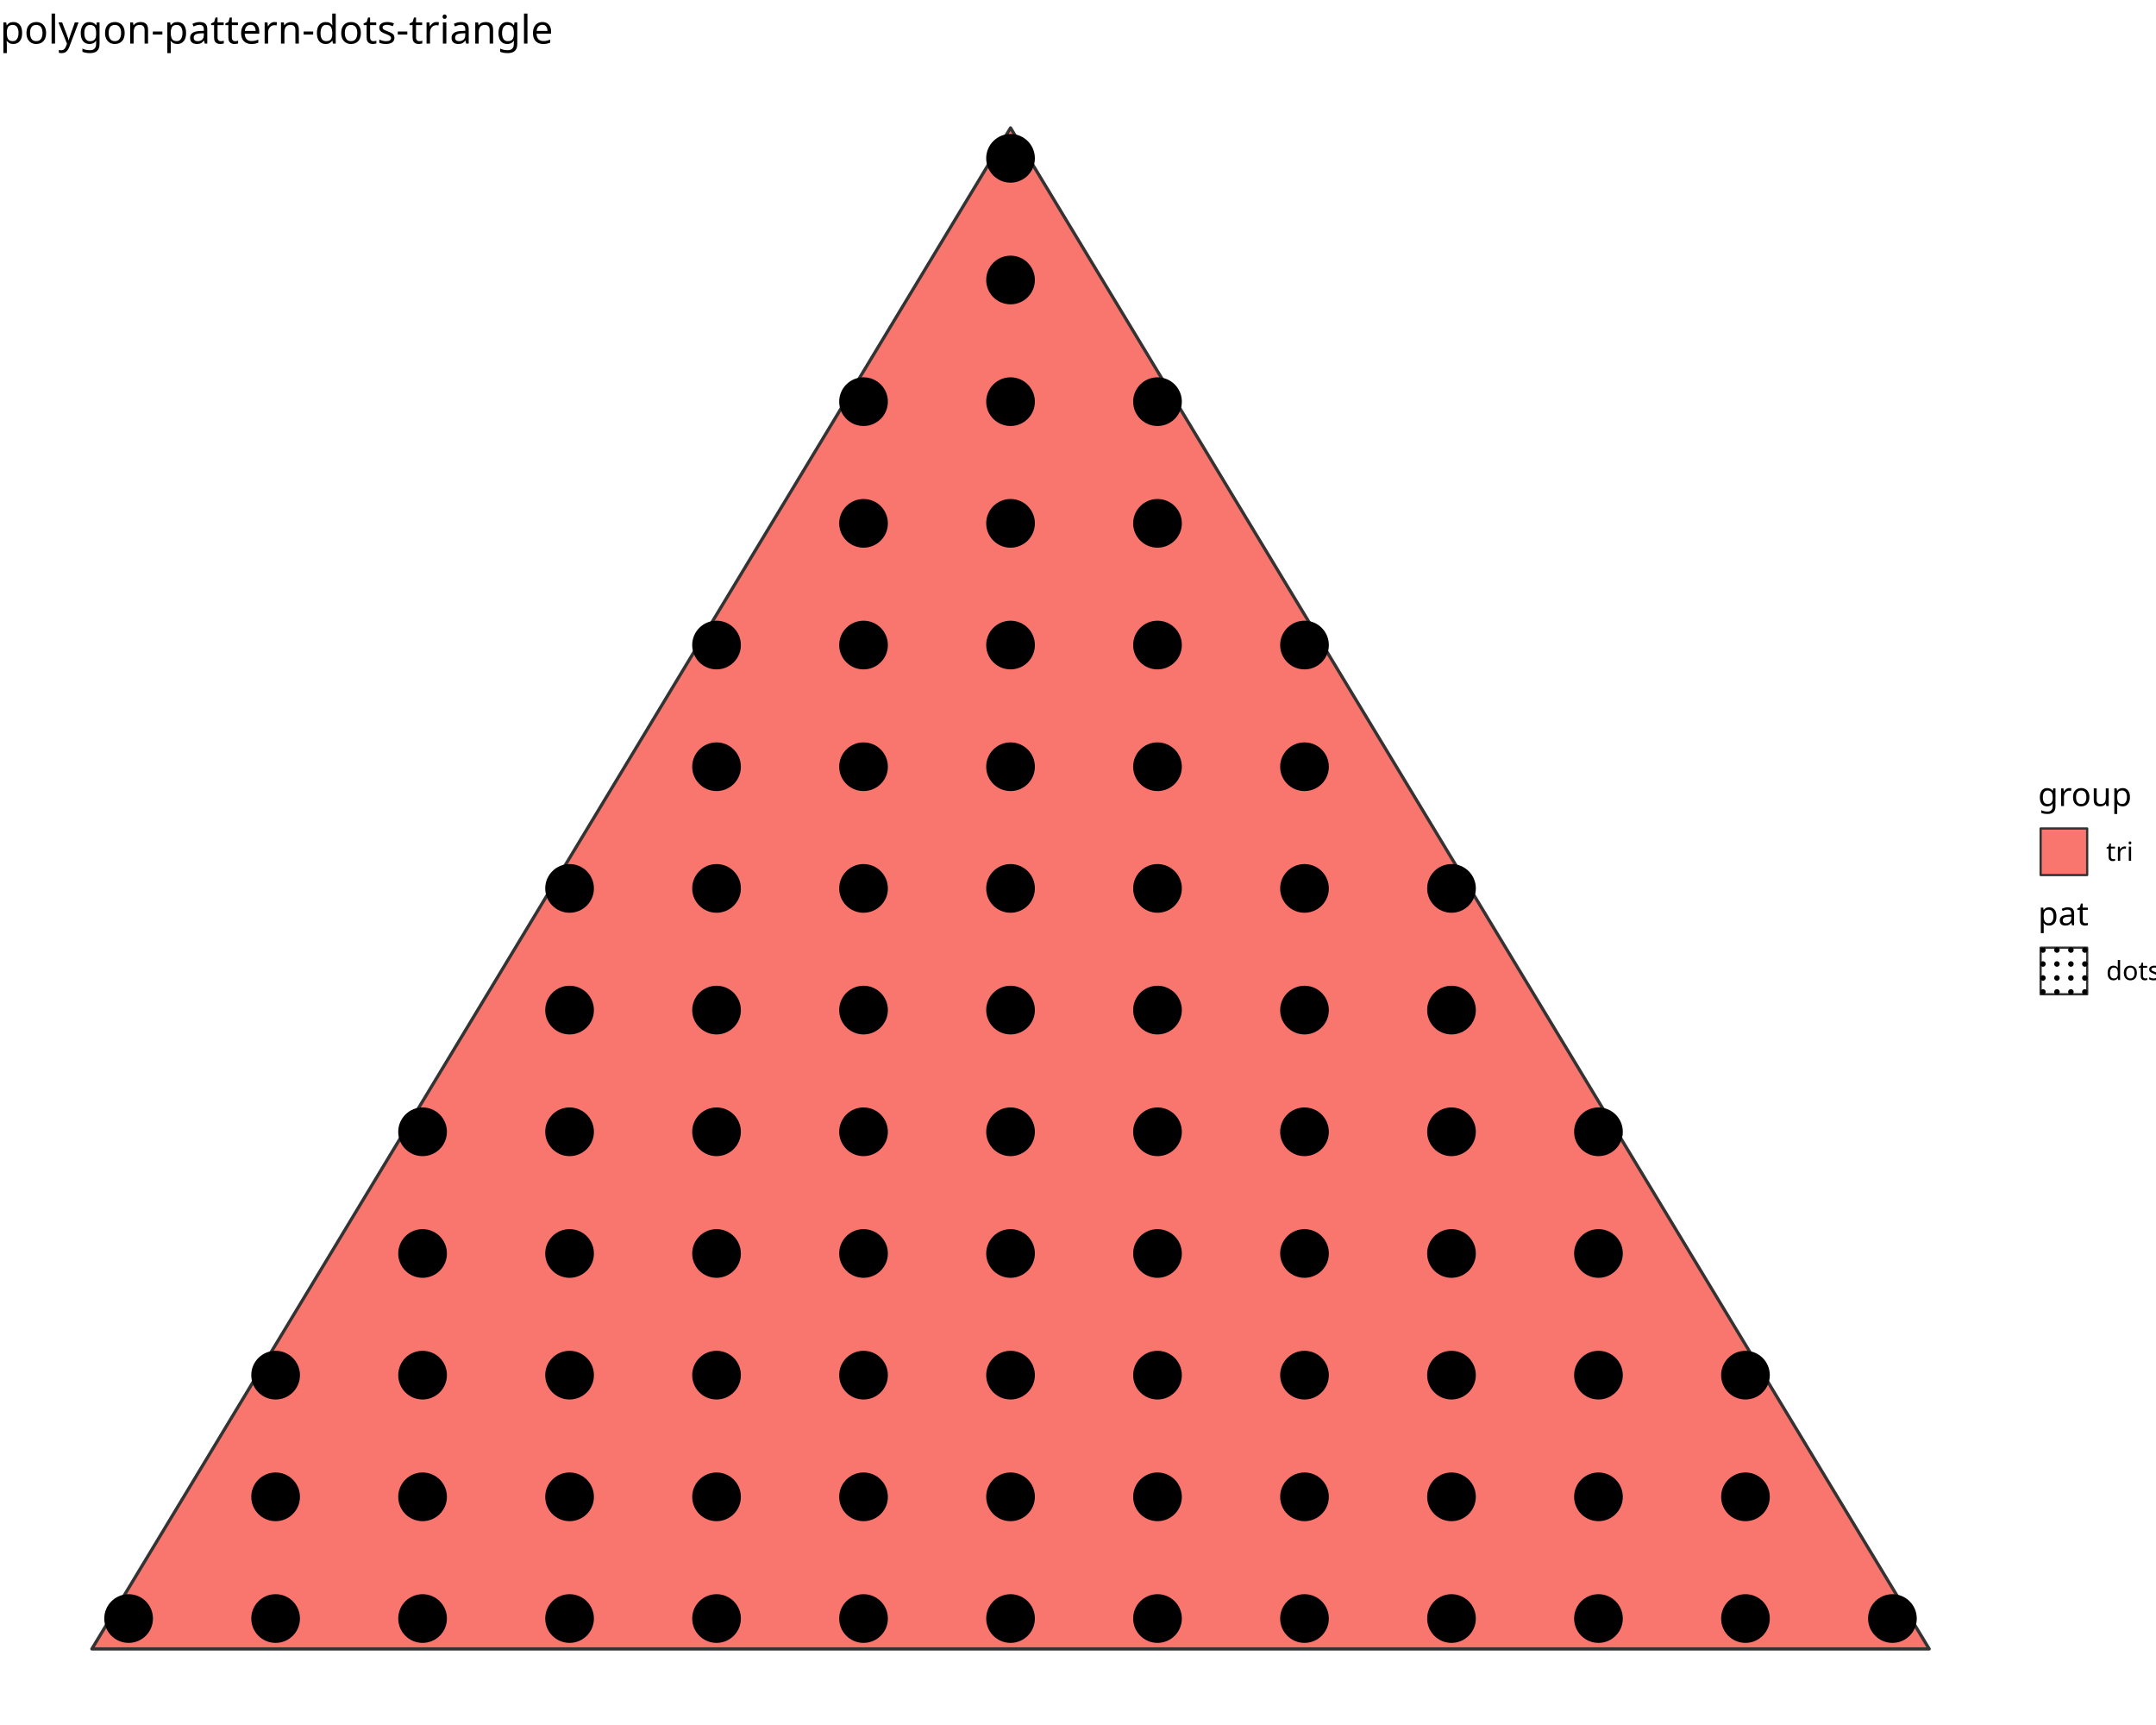
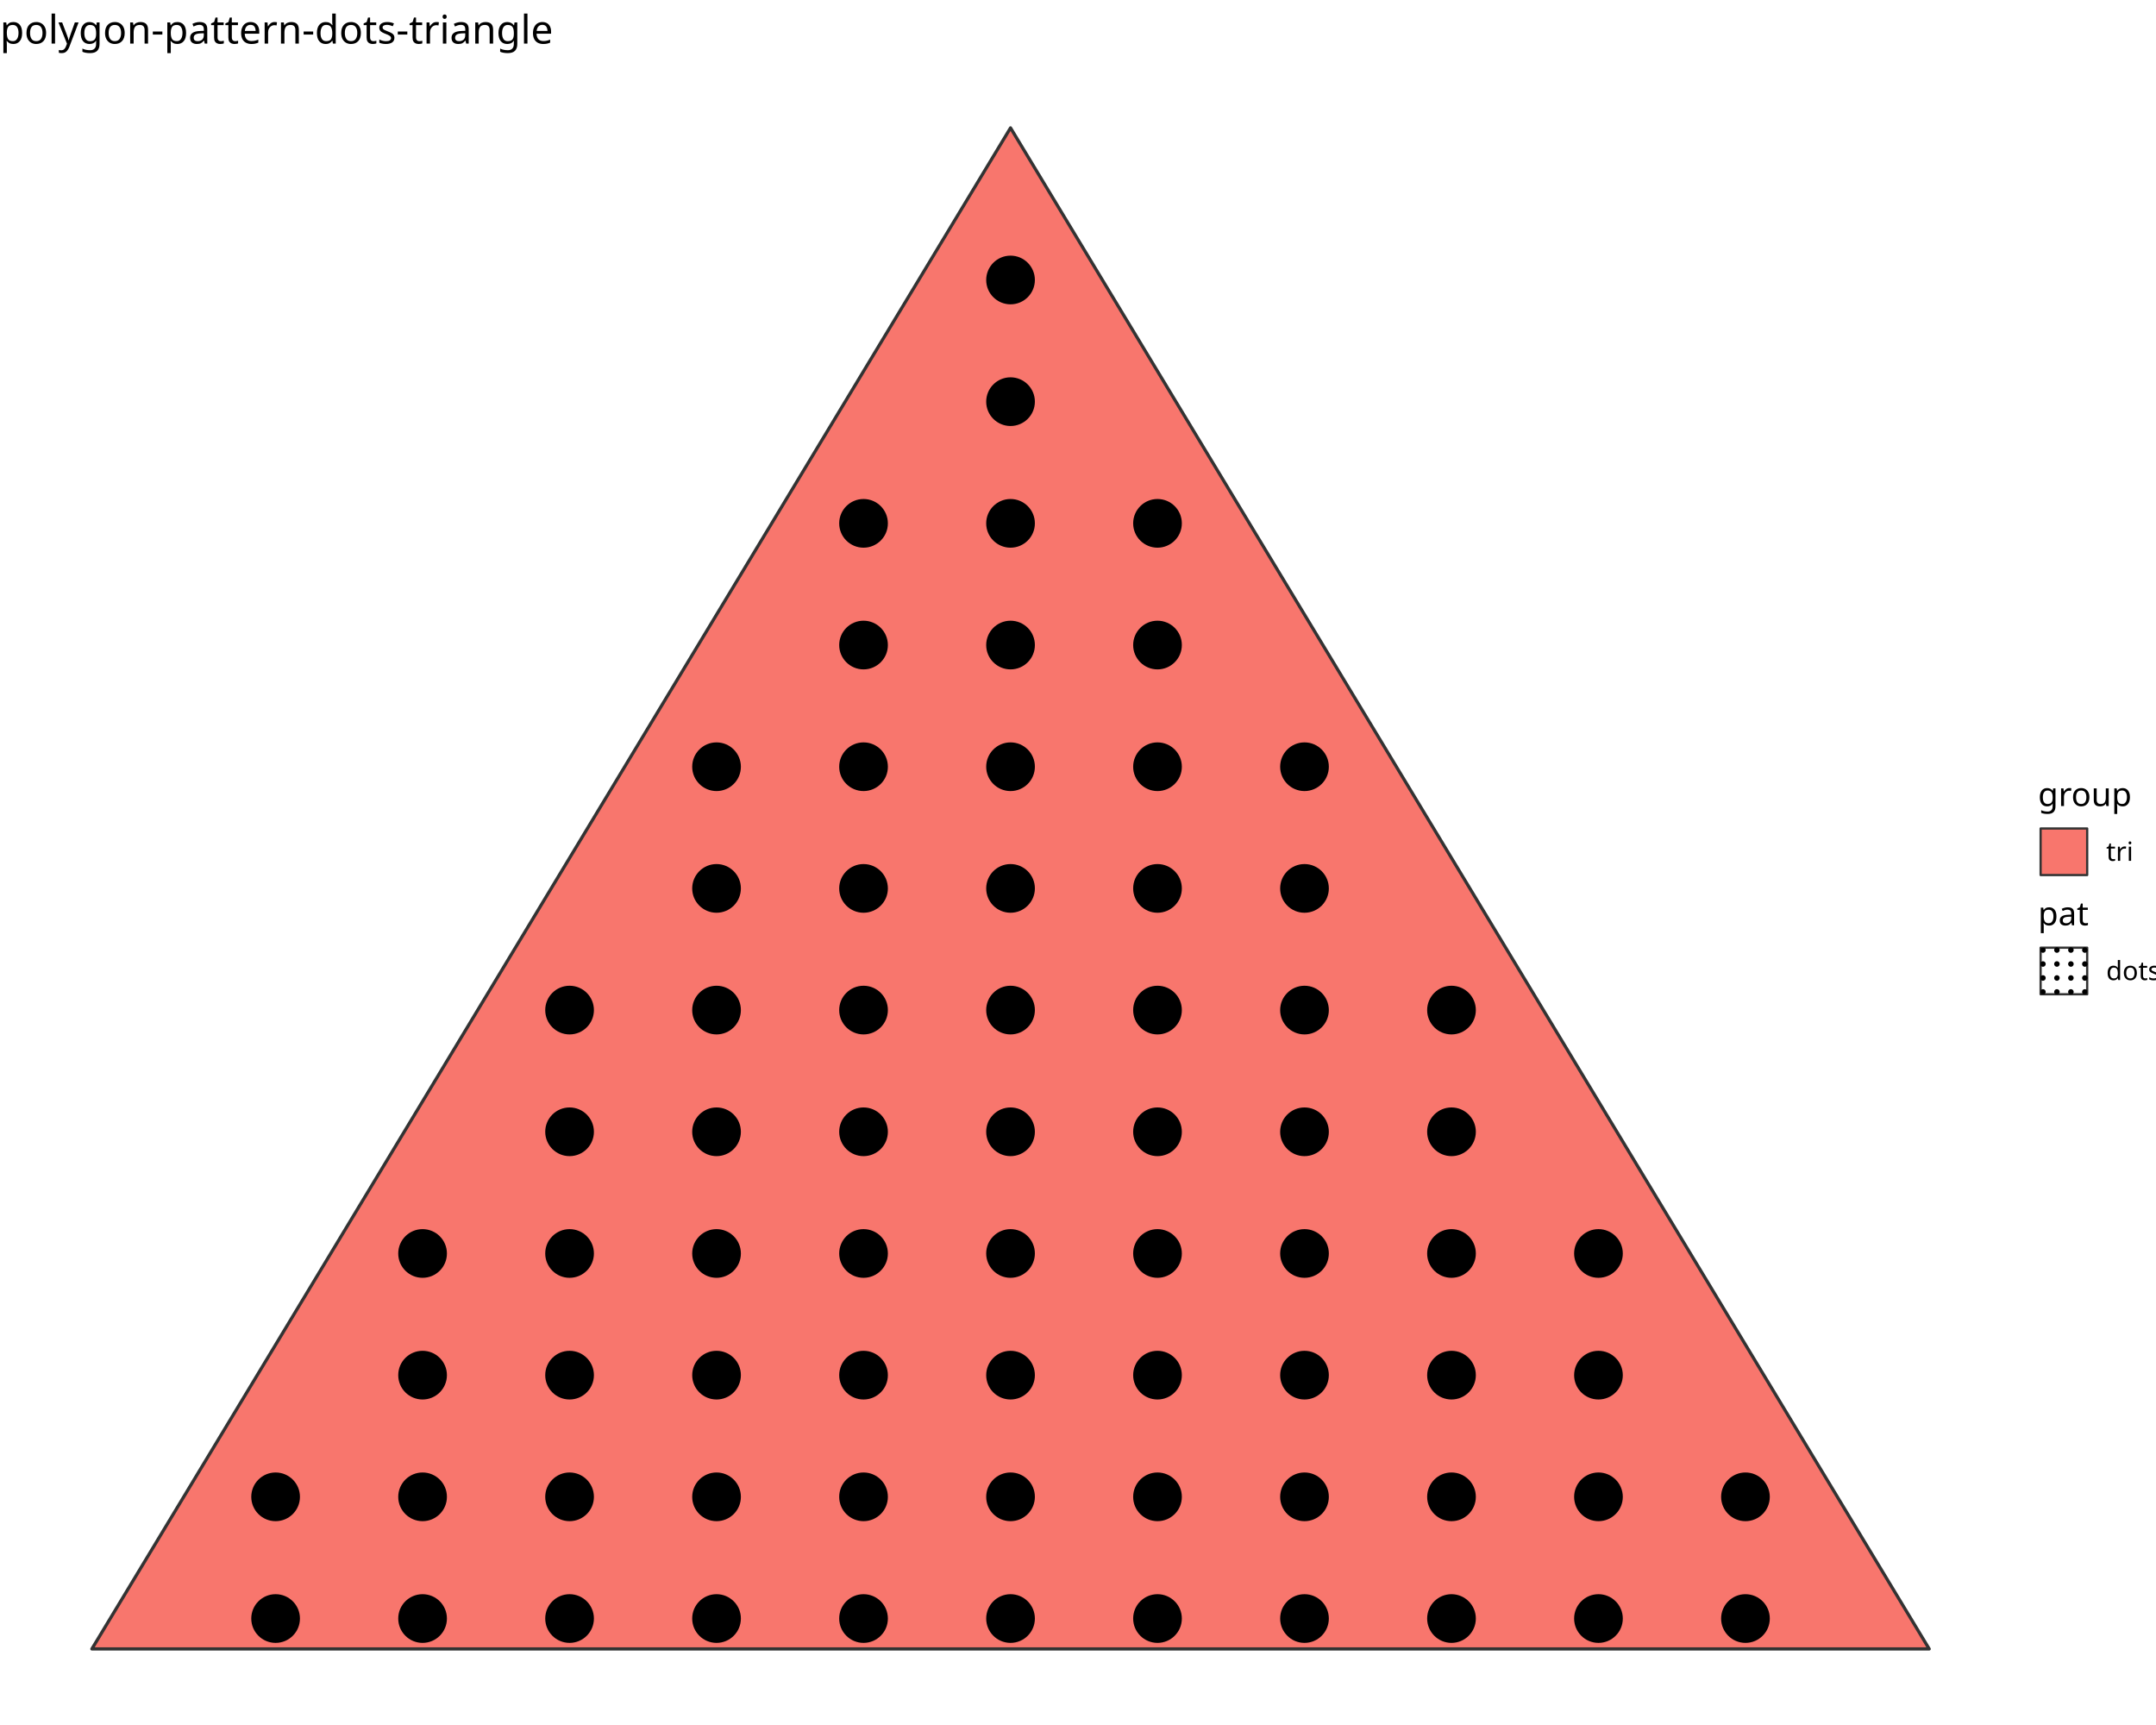
<svg xmlns="http://www.w3.org/2000/svg" class="svglite" data-engine-version="2.0" width="720.00pt" height="576.00pt" viewBox="0 0 720.00 576.00">
  <defs>
    <style type="text/css">
    .svglite line, .svglite polyline, .svglite polygon, .svglite path, .svglite rect, .svglite circle {
      fill: none;
      stroke: #000000;
      stroke-linecap: round;
      stroke-linejoin: round;
      stroke-miterlimit: 10.00;
    }
  </style>
  </defs>
  <rect width="100%" height="100%" style="stroke: none; fill: #FFFFFF;" />
  <defs>
    <clipPath id="cpMC4wMHw3MjAuMDB8MC4wMHw1NzYuMDA=">
      <rect x="0.00" y="0.00" width="720.00" height="576.00" />
    </clipPath>
  </defs>
  <g clip-path="url(#cpMC4wMHw3MjAuMDB8MC4wMHw1NzYuMDA=)">
    <rect x="0.00" y="0.00" width="720.00" height="576.00" style="stroke-width: 0.00; stroke: none;" />
  </g>
  <defs>
    <clipPath id="cpMC4wMHw2NzQuOTN8MTcuMzB8NTc2LjAw">
      <rect x="0.00" y="17.30" width="674.93" height="558.70" />
    </clipPath>
  </defs>
  <g clip-path="url(#cpMC4wMHw2NzQuOTN8MTcuMzB8NTc2LjAw)">
    <polygon points="30.68,550.60 644.26,550.60 337.47,42.70 " style="stroke-width: 1.07; stroke: #333333; fill: #F8766D;" />
  </g>
  <defs>
    <clipPath id="cpMzAuNjh8NjQ0LjI2fDQyLjcwfDU1MC42MA==">
      <rect x="30.68" y="42.70" width="613.58" height="507.91" />
    </clipPath>
  </defs>
  <g clip-path="url(#cpMzAuNjh8NjQ0LjI2fDQyLjcwfDU1MC42MA==)">
-     <circle cx="42.95" cy="540.45" r="8.13" style="stroke-width: 0.75; stroke: none; fill: #000000;" />
    <circle cx="92.04" cy="540.45" r="8.13" style="stroke-width: 0.75; stroke: none; fill: #000000;" />
    <circle cx="141.12" cy="540.45" r="8.13" style="stroke-width: 0.75; stroke: none; fill: #000000;" />
    <circle cx="190.21" cy="540.45" r="8.13" style="stroke-width: 0.75; stroke: none; fill: #000000;" />
    <circle cx="239.29" cy="540.45" r="8.13" style="stroke-width: 0.75; stroke: none; fill: #000000;" />
    <circle cx="288.38" cy="540.45" r="8.13" style="stroke-width: 0.75; stroke: none; fill: #000000;" />
    <circle cx="337.47" cy="540.45" r="8.13" style="stroke-width: 0.75; stroke: none; fill: #000000;" />
    <circle cx="386.55" cy="540.45" r="8.13" style="stroke-width: 0.75; stroke: none; fill: #000000;" />
    <circle cx="435.64" cy="540.45" r="8.13" style="stroke-width: 0.75; stroke: none; fill: #000000;" />
    <circle cx="484.73" cy="540.45" r="8.13" style="stroke-width: 0.75; stroke: none; fill: #000000;" />
    <circle cx="533.81" cy="540.45" r="8.13" style="stroke-width: 0.75; stroke: none; fill: #000000;" />
    <circle cx="582.90" cy="540.45" r="8.13" style="stroke-width: 0.75; stroke: none; fill: #000000;" />
-     <circle cx="631.98" cy="540.45" r="8.13" style="stroke-width: 0.75; stroke: none; fill: #000000;" />
    <circle cx="92.04" cy="499.81" r="8.13" style="stroke-width: 0.75; stroke: none; fill: #000000;" />
    <circle cx="141.12" cy="499.81" r="8.13" style="stroke-width: 0.75; stroke: none; fill: #000000;" />
    <circle cx="190.21" cy="499.81" r="8.13" style="stroke-width: 0.75; stroke: none; fill: #000000;" />
    <circle cx="239.29" cy="499.81" r="8.13" style="stroke-width: 0.75; stroke: none; fill: #000000;" />
    <circle cx="288.38" cy="499.81" r="8.13" style="stroke-width: 0.75; stroke: none; fill: #000000;" />
    <circle cx="337.47" cy="499.81" r="8.13" style="stroke-width: 0.75; stroke: none; fill: #000000;" />
    <circle cx="386.55" cy="499.81" r="8.13" style="stroke-width: 0.75; stroke: none; fill: #000000;" />
    <circle cx="435.64" cy="499.81" r="8.13" style="stroke-width: 0.75; stroke: none; fill: #000000;" />
    <circle cx="484.73" cy="499.81" r="8.13" style="stroke-width: 0.75; stroke: none; fill: #000000;" />
    <circle cx="533.81" cy="499.81" r="8.13" style="stroke-width: 0.75; stroke: none; fill: #000000;" />
    <circle cx="582.90" cy="499.81" r="8.13" style="stroke-width: 0.75; stroke: none; fill: #000000;" />
-     <circle cx="92.04" cy="459.18" r="8.13" style="stroke-width: 0.75; stroke: none; fill: #000000;" />
    <circle cx="141.12" cy="459.18" r="8.13" style="stroke-width: 0.75; stroke: none; fill: #000000;" />
    <circle cx="190.21" cy="459.18" r="8.13" style="stroke-width: 0.75; stroke: none; fill: #000000;" />
    <circle cx="239.29" cy="459.18" r="8.13" style="stroke-width: 0.75; stroke: none; fill: #000000;" />
    <circle cx="288.38" cy="459.18" r="8.13" style="stroke-width: 0.75; stroke: none; fill: #000000;" />
    <circle cx="337.47" cy="459.18" r="8.13" style="stroke-width: 0.75; stroke: none; fill: #000000;" />
    <circle cx="386.55" cy="459.18" r="8.13" style="stroke-width: 0.75; stroke: none; fill: #000000;" />
    <circle cx="435.64" cy="459.18" r="8.13" style="stroke-width: 0.75; stroke: none; fill: #000000;" />
    <circle cx="484.73" cy="459.18" r="8.13" style="stroke-width: 0.75; stroke: none; fill: #000000;" />
    <circle cx="533.81" cy="459.18" r="8.13" style="stroke-width: 0.75; stroke: none; fill: #000000;" />
-     <circle cx="582.90" cy="459.18" r="8.13" style="stroke-width: 0.75; stroke: none; fill: #000000;" />
    <circle cx="141.12" cy="418.55" r="8.13" style="stroke-width: 0.75; stroke: none; fill: #000000;" />
    <circle cx="190.21" cy="418.55" r="8.13" style="stroke-width: 0.75; stroke: none; fill: #000000;" />
    <circle cx="239.29" cy="418.55" r="8.13" style="stroke-width: 0.75; stroke: none; fill: #000000;" />
    <circle cx="288.38" cy="418.55" r="8.13" style="stroke-width: 0.75; stroke: none; fill: #000000;" />
    <circle cx="337.47" cy="418.55" r="8.13" style="stroke-width: 0.75; stroke: none; fill: #000000;" />
    <circle cx="386.55" cy="418.55" r="8.13" style="stroke-width: 0.75; stroke: none; fill: #000000;" />
    <circle cx="435.64" cy="418.55" r="8.13" style="stroke-width: 0.75; stroke: none; fill: #000000;" />
    <circle cx="484.73" cy="418.55" r="8.13" style="stroke-width: 0.75; stroke: none; fill: #000000;" />
    <circle cx="533.81" cy="418.55" r="8.13" style="stroke-width: 0.75; stroke: none; fill: #000000;" />
-     <circle cx="141.12" cy="377.92" r="8.13" style="stroke-width: 0.75; stroke: none; fill: #000000;" />
    <circle cx="190.21" cy="377.92" r="8.13" style="stroke-width: 0.75; stroke: none; fill: #000000;" />
    <circle cx="239.29" cy="377.92" r="8.13" style="stroke-width: 0.75; stroke: none; fill: #000000;" />
    <circle cx="288.38" cy="377.92" r="8.13" style="stroke-width: 0.75; stroke: none; fill: #000000;" />
    <circle cx="337.47" cy="377.92" r="8.13" style="stroke-width: 0.75; stroke: none; fill: #000000;" />
    <circle cx="386.55" cy="377.92" r="8.13" style="stroke-width: 0.75; stroke: none; fill: #000000;" />
    <circle cx="435.64" cy="377.92" r="8.13" style="stroke-width: 0.75; stroke: none; fill: #000000;" />
    <circle cx="484.73" cy="377.92" r="8.13" style="stroke-width: 0.75; stroke: none; fill: #000000;" />
-     <circle cx="533.81" cy="377.92" r="8.13" style="stroke-width: 0.75; stroke: none; fill: #000000;" />
    <circle cx="190.21" cy="337.28" r="8.13" style="stroke-width: 0.75; stroke: none; fill: #000000;" />
    <circle cx="239.29" cy="337.28" r="8.13" style="stroke-width: 0.75; stroke: none; fill: #000000;" />
    <circle cx="288.38" cy="337.28" r="8.13" style="stroke-width: 0.75; stroke: none; fill: #000000;" />
    <circle cx="337.47" cy="337.28" r="8.13" style="stroke-width: 0.75; stroke: none; fill: #000000;" />
    <circle cx="386.55" cy="337.28" r="8.13" style="stroke-width: 0.75; stroke: none; fill: #000000;" />
    <circle cx="435.64" cy="337.28" r="8.13" style="stroke-width: 0.75; stroke: none; fill: #000000;" />
    <circle cx="484.73" cy="337.28" r="8.13" style="stroke-width: 0.75; stroke: none; fill: #000000;" />
-     <circle cx="190.21" cy="296.65" r="8.13" style="stroke-width: 0.75; stroke: none; fill: #000000;" />
    <circle cx="239.29" cy="296.65" r="8.13" style="stroke-width: 0.75; stroke: none; fill: #000000;" />
    <circle cx="288.38" cy="296.65" r="8.13" style="stroke-width: 0.75; stroke: none; fill: #000000;" />
    <circle cx="337.47" cy="296.65" r="8.13" style="stroke-width: 0.75; stroke: none; fill: #000000;" />
    <circle cx="386.55" cy="296.65" r="8.13" style="stroke-width: 0.75; stroke: none; fill: #000000;" />
    <circle cx="435.64" cy="296.65" r="8.13" style="stroke-width: 0.75; stroke: none; fill: #000000;" />
-     <circle cx="484.73" cy="296.65" r="8.13" style="stroke-width: 0.75; stroke: none; fill: #000000;" />
    <circle cx="239.29" cy="256.02" r="8.13" style="stroke-width: 0.75; stroke: none; fill: #000000;" />
    <circle cx="288.38" cy="256.02" r="8.13" style="stroke-width: 0.75; stroke: none; fill: #000000;" />
    <circle cx="337.47" cy="256.02" r="8.13" style="stroke-width: 0.75; stroke: none; fill: #000000;" />
    <circle cx="386.55" cy="256.02" r="8.13" style="stroke-width: 0.75; stroke: none; fill: #000000;" />
    <circle cx="435.64" cy="256.02" r="8.13" style="stroke-width: 0.75; stroke: none; fill: #000000;" />
-     <circle cx="239.29" cy="215.39" r="8.13" style="stroke-width: 0.75; stroke: none; fill: #000000;" />
    <circle cx="288.38" cy="215.39" r="8.13" style="stroke-width: 0.75; stroke: none; fill: #000000;" />
    <circle cx="337.47" cy="215.39" r="8.13" style="stroke-width: 0.75; stroke: none; fill: #000000;" />
    <circle cx="386.55" cy="215.39" r="8.13" style="stroke-width: 0.75; stroke: none; fill: #000000;" />
-     <circle cx="435.64" cy="215.39" r="8.13" style="stroke-width: 0.75; stroke: none; fill: #000000;" />
    <circle cx="288.38" cy="174.75" r="8.13" style="stroke-width: 0.75; stroke: none; fill: #000000;" />
    <circle cx="337.47" cy="174.75" r="8.13" style="stroke-width: 0.75; stroke: none; fill: #000000;" />
    <circle cx="386.55" cy="174.75" r="8.13" style="stroke-width: 0.75; stroke: none; fill: #000000;" />
-     <circle cx="288.38" cy="134.12" r="8.13" style="stroke-width: 0.75; stroke: none; fill: #000000;" />
    <circle cx="337.47" cy="134.12" r="8.13" style="stroke-width: 0.75; stroke: none; fill: #000000;" />
-     <circle cx="386.55" cy="134.12" r="8.13" style="stroke-width: 0.75; stroke: none; fill: #000000;" />
    <circle cx="337.47" cy="93.49" r="8.13" style="stroke-width: 0.75; stroke: none; fill: #000000;" />
-     <circle cx="337.47" cy="52.86" r="8.13" style="stroke-width: 0.75; stroke: none; fill: #000000;" />
  </g>
  <g clip-path="url(#cpMC4wMHw2NzQuOTN8MTcuMzB8NTc2LjAw)">
</g>
  <g clip-path="url(#cpMC4wMHw3MjAuMDB8MC4wMHw1NzYuMDA=)">
    <text x="680.60" y="269.15" style="font-size: 11.00px; font-family: sans;" textLength="28.14px" lengthAdjust="spacingAndGlyphs">group</text>
    <rect x="681.47" y="276.64" width="15.55" height="15.55" style="stroke-width: 0.75; stroke: #333333; fill: #F8766D;" />
    <text x="703.36" y="287.44" style="font-size: 8.80px; font-family: sans;" textLength="7.33px" lengthAdjust="spacingAndGlyphs">tri</text>
    <text x="680.60" y="308.96" style="font-size: 11.00px; font-family: sans;" textLength="15.29px" lengthAdjust="spacingAndGlyphs">pat</text>
    <rect x="681.47" y="316.45" width="15.55" height="15.55" style="stroke-width: 0.75; stroke: #333333; fill: #FFFFFF;" />
  </g>
  <defs>
    <clipPath id="cpNjgxLjQ3fDY5Ny4wMnwzMTYuNDV8MzMyLjAw">
      <rect x="681.47" y="316.45" width="15.55" height="15.55" />
    </clipPath>
  </defs>
  <g clip-path="url(#cpNjgxLjQ3fDY5Ny4wMnwzMTYuNDV8MzMyLjAw)">
    <circle cx="682.24" cy="331.22" r="0.93" style="stroke-width: 0.75; stroke: none; fill: #000000;" />
    <circle cx="686.91" cy="331.22" r="0.93" style="stroke-width: 0.75; stroke: none; fill: #000000;" />
    <circle cx="691.58" cy="331.22" r="0.93" style="stroke-width: 0.75; stroke: none; fill: #000000;" />
    <circle cx="696.24" cy="331.22" r="0.93" style="stroke-width: 0.75; stroke: none; fill: #000000;" />
    <circle cx="682.24" cy="326.56" r="0.93" style="stroke-width: 0.75; stroke: none; fill: #000000;" />
    <circle cx="686.91" cy="326.56" r="0.93" style="stroke-width: 0.75; stroke: none; fill: #000000;" />
    <circle cx="691.58" cy="326.56" r="0.93" style="stroke-width: 0.75; stroke: none; fill: #000000;" />
    <circle cx="696.24" cy="326.56" r="0.93" style="stroke-width: 0.75; stroke: none; fill: #000000;" />
    <circle cx="682.24" cy="321.89" r="0.93" style="stroke-width: 0.75; stroke: none; fill: #000000;" />
    <circle cx="686.91" cy="321.89" r="0.93" style="stroke-width: 0.75; stroke: none; fill: #000000;" />
    <circle cx="691.58" cy="321.89" r="0.93" style="stroke-width: 0.75; stroke: none; fill: #000000;" />
    <circle cx="696.24" cy="321.89" r="0.93" style="stroke-width: 0.75; stroke: none; fill: #000000;" />
    <circle cx="682.24" cy="317.23" r="0.93" style="stroke-width: 0.75; stroke: none; fill: #000000;" />
    <circle cx="686.91" cy="317.23" r="0.93" style="stroke-width: 0.75; stroke: none; fill: #000000;" />
    <circle cx="691.58" cy="317.23" r="0.93" style="stroke-width: 0.75; stroke: none; fill: #000000;" />
    <circle cx="696.24" cy="317.23" r="0.93" style="stroke-width: 0.75; stroke: none; fill: #000000;" />
  </g>
  <g clip-path="url(#cpMC4wMHw3MjAuMDB8MC4wMHw1NzYuMDA=)">
    <text x="703.36" y="327.25" style="font-size: 8.80px; font-family: sans;" textLength="16.64px" lengthAdjust="spacingAndGlyphs">dots</text>
    <text x="0.00" y="14.56" style="font-size: 13.20px; font-family: sans;" textLength="168.78px" lengthAdjust="spacingAndGlyphs">polygon-pattern-dots-triangle</text>
  </g>
</svg>
